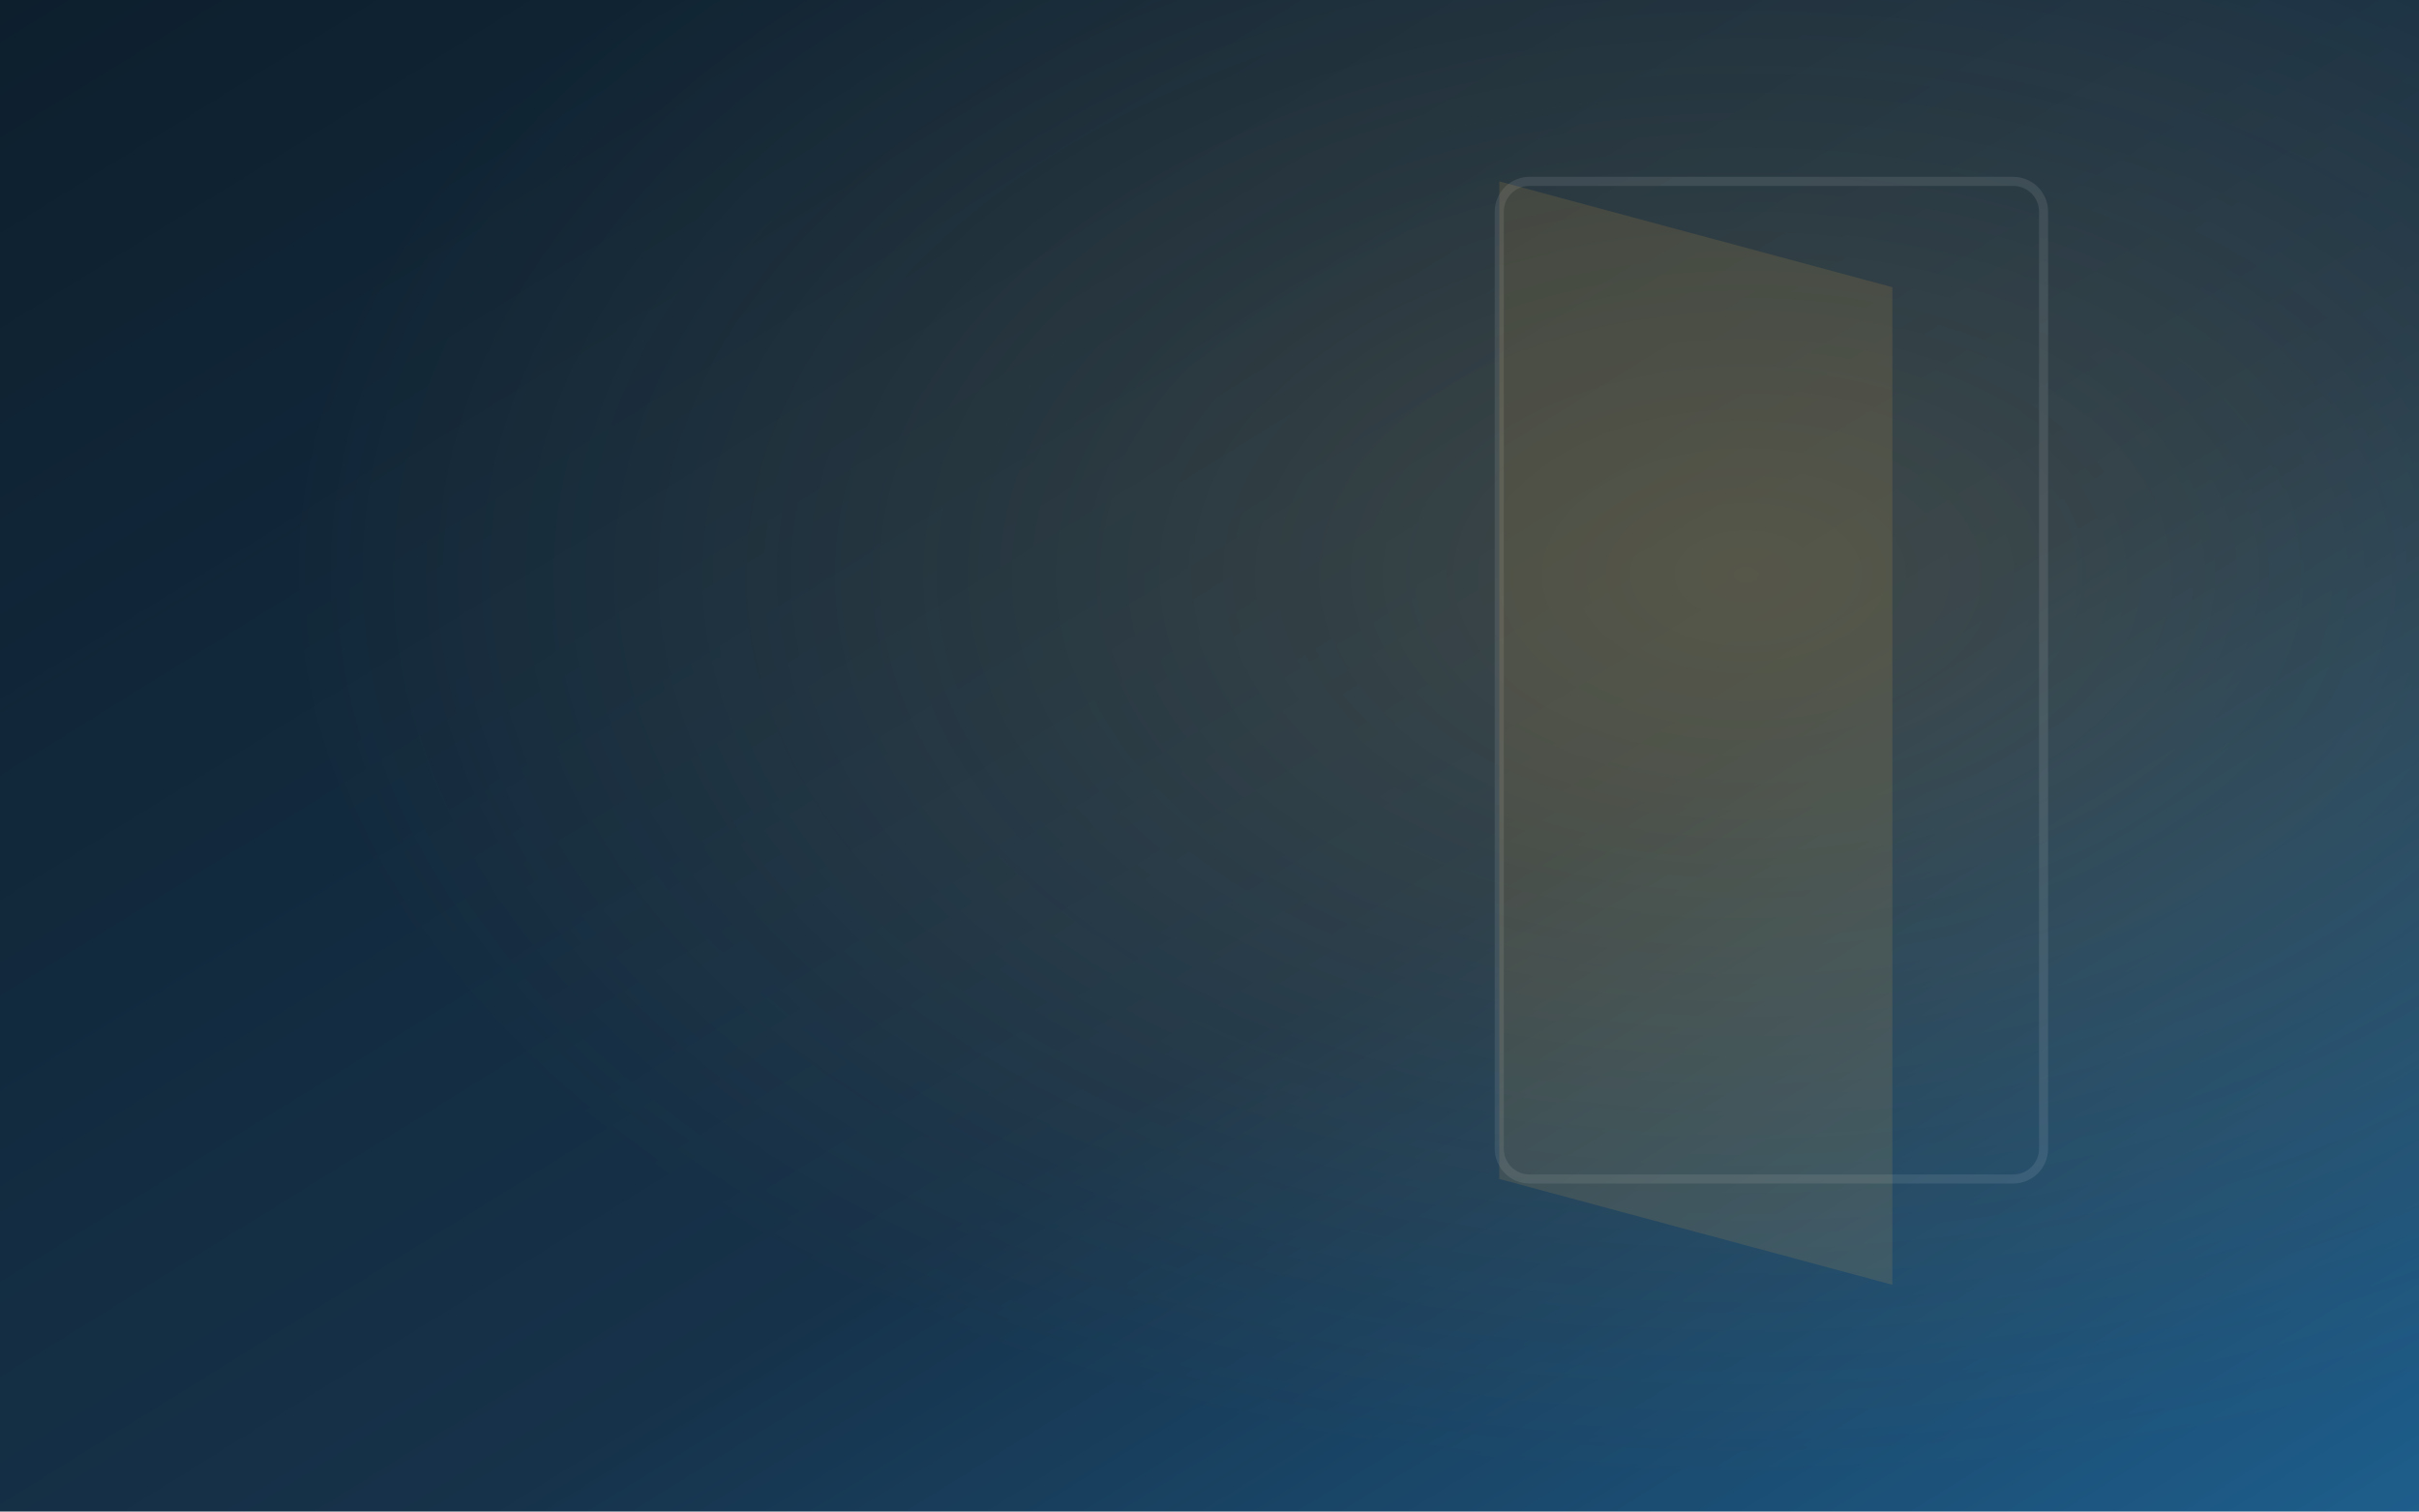
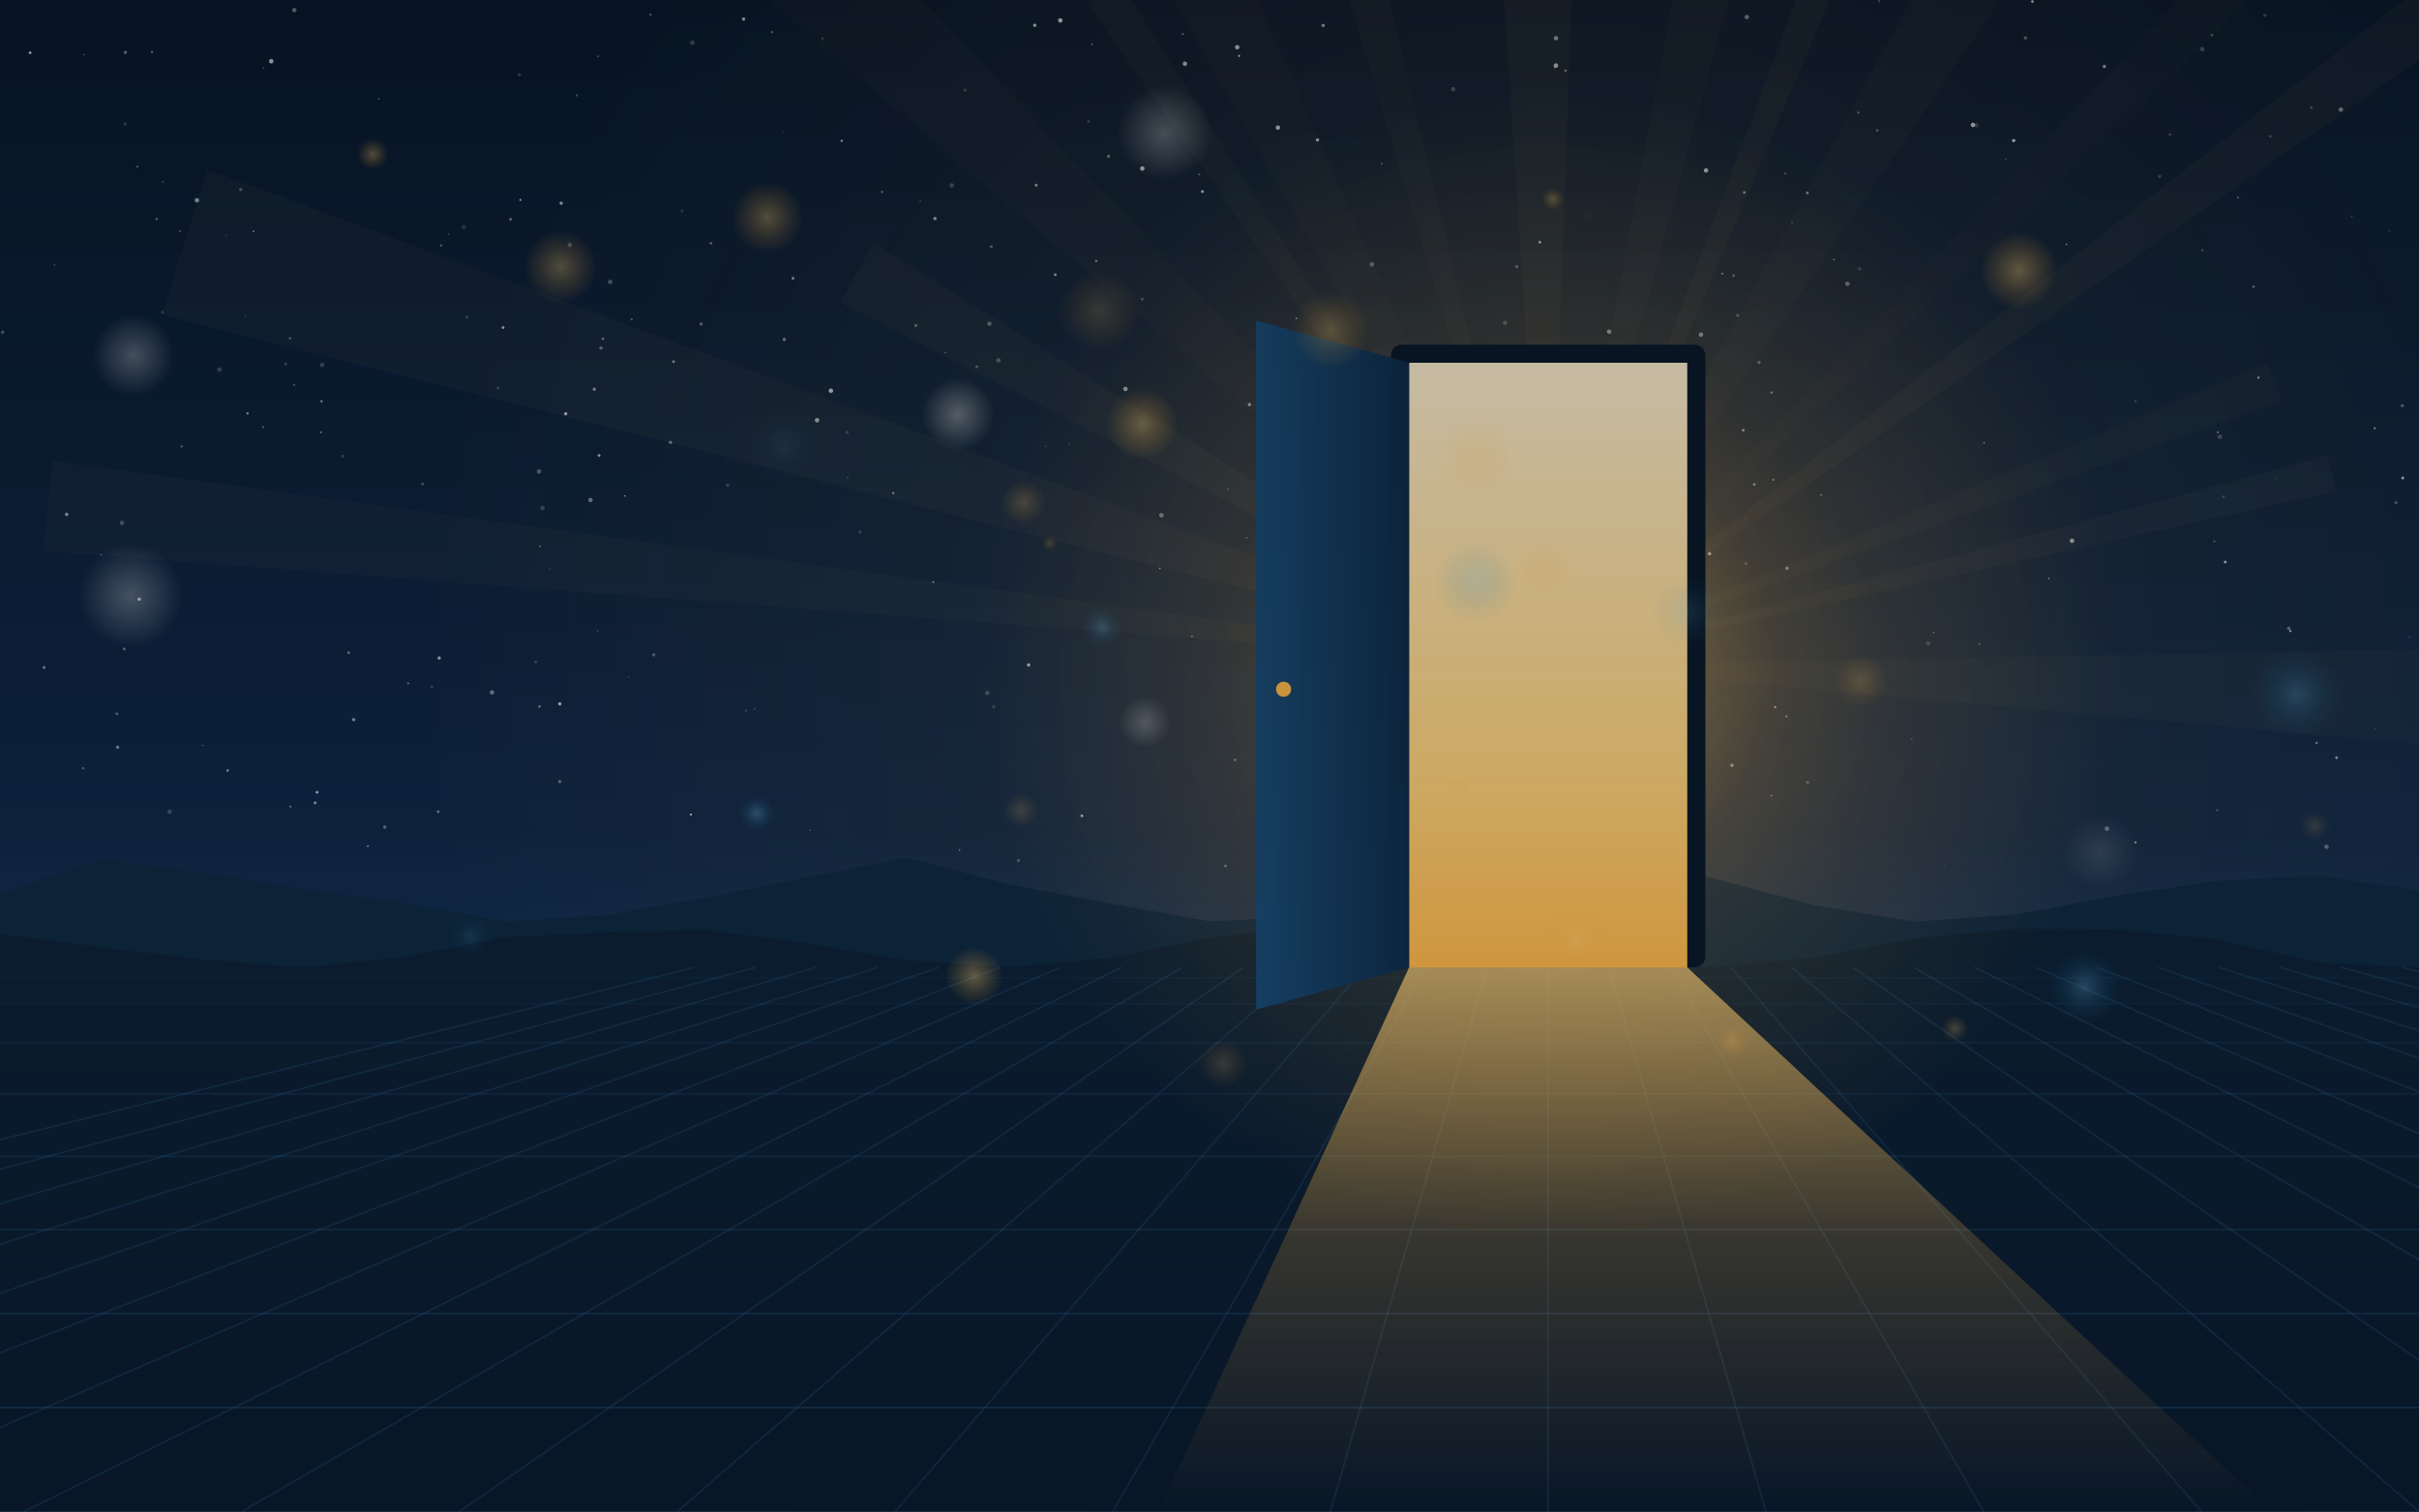
<svg xmlns="http://www.w3.org/2000/svg" width="1920" height="1200" viewBox="0 0 1920 1200">
  <defs>
-     <linearGradient id="g" x1="0" y1="0" x2="1" y2="1">
-       <stop offset="0" stop-color="#0d1f2d" />
-       <stop offset="0.6" stop-color="#16324a" />
-       <stop offset="1" stop-color="#1e5e8c" />
-     </linearGradient>
-     <radialGradient id="l" cx="0.72" cy="0.38" r="0.6">
-       <stop offset="0" stop-color="#ffb84c" stop-opacity="0.18" />
+     <linearGradient id="lg_bg" x1="0" y1="0" x2="1" y2="1">
+       <stop offset="0" stop-color="#2a78ad" />
+       <stop offset="1" stop-color="#16456e" />
+     </linearGradient>
+     <linearGradient id="lg_door" x1="0" y1="0" x2="1" y2="1">
+       <stop offset="0" stop-color="#ffd27a" />
+       <stop offset="1" stop-color="#f59e2a" />
+     </linearGradient>
+     <radialGradient id="bk_a">
+       <stop offset="0" stop-color="#ffd27a" stop-opacity="0.9" />
+       <stop offset="0.6" stop-color="#ffb84c" stop-opacity="0.35" />
      <stop offset="1" stop-color="#ffb84c" stop-opacity="0" />
    </radialGradient>
+     <radialGradient id="bk_t">
+       <stop offset="0" stop-color="#7fd3ff" stop-opacity="0.7" />
+       <stop offset="0.6" stop-color="#3a9bd1" stop-opacity="0.25" />
+       <stop offset="1" stop-color="#3a9bd1" stop-opacity="0" />
+     </radialGradient>
+     <radialGradient id="bk_w">
+       <stop offset="0" stop-color="#ffffff" stop-opacity="0.8" />
+       <stop offset="1" stop-color="#ffffff" stop-opacity="0" />
+     </radialGradient>
+     <linearGradient id="sky" x1="0" y1="0" x2="0" y2="1">
+       <stop offset="0" stop-color="#0a1a2e" />
+       <stop offset="0.55" stop-color="#10294a" />
+       <stop offset="1" stop-color="#1d5487" />
+     </linearGradient>
+     <radialGradient id="halo" gradientUnits="userSpaceOnUse" cx="1228.8" cy="552.0" r="900.0">
+       <stop offset="0" stop-color="#ffb84c" stop-opacity="0.26" />
+       <stop offset="0.3" stop-color="#ffb84c" stop-opacity="0.07" />
+       <stop offset="1" stop-color="#ffb84c" stop-opacity="0" />
+     </radialGradient>
+     <radialGradient id="dglow" gradientUnits="userSpaceOnUse" cx="1228.8" cy="528.0" r="456.0">
+       <stop offset="0" stop-color="#ffd27a" stop-opacity="0.55" />
+       <stop offset="0.4" stop-color="#ffb84c" stop-opacity="0.18" />
+       <stop offset="1" stop-color="#ffb84c" stop-opacity="0" />
+     </radialGradient>
+     <linearGradient id="floor" x1="0" y1="0" x2="0" y2="1">
+       <stop offset="0" stop-color="#0c2238" />
+       <stop offset="1" stop-color="#0a1a2e" />
+     </linearGradient>
+     <linearGradient id="opening" x1="0" y1="0" x2="0" y2="1">
+       <stop offset="0" stop-color="#fff1d2" />
+       <stop offset="0.7" stop-color="#ffd27a" />
+       <stop offset="1" stop-color="#ffb84c" />
+     </linearGradient>
+     <linearGradient id="beam" x1="0" y1="0" x2="0" y2="1">
+       <stop offset="0" stop-color="#ffd27a" stop-opacity="0.75" />
+       <stop offset="0.5" stop-color="#ffb84c" stop-opacity="0.22" />
+       <stop offset="1" stop-color="#ffb84c" stop-opacity="0" />
+     </linearGradient>
+     <linearGradient id="leaf" x1="0" y1="0" x2="1" y2="0">
+       <stop offset="0" stop-color="#1b4d78" />
+       <stop offset="1" stop-color="#0f2e4c" />
+     </linearGradient>
+     <linearGradient id="dimg" x1="0" y1="0" x2="0" y2="1">
+       <stop offset="0" stop-color="#000" stop-opacity="0.25" />
+       <stop offset="1" stop-color="#000" stop-opacity="0.15" />
+     </linearGradient>
  </defs>
-   <rect width="1920" height="1200" fill="url(#g)" />
-   <rect width="1920" height="1200" fill="url(#l)" />
-   <g opacity="0.10" fill="none" stroke="#f0f4f8" stroke-width="7.2">
-     <rect x="1190" y="144" width="432" height="792" rx="24" />
-   </g>
-   <polygon opacity="0.12" fill="#ffb84c" points="1190,144 1502,228 1502,1020 1190,936" />
+   <rect width="1920" height="1200" fill="url(#sky)" />
+   <circle cx="621.8" cy="104.3" r="0.67" fill="#ffffff" opacity="0.19" />
+   <circle cx="1028.9" cy="252.8" r="0.67" fill="#ffffff" opacity="0.70" />
+   <circle cx="412.2" cy="59.4" r="1.33" fill="#ffffff" opacity="0.19" />
+   <circle cx="174.2" cy="293.4" r="1.78" fill="#ffffff" opacity="0.22" />
+   <circle cx="428.6" cy="433.7" r="0.67" fill="#ffffff" opacity="0.50" />
+   <circle cx="761.6" cy="674.8" r="0.67" fill="#ffffff" opacity="0.48" />
+   <circle cx="255.7" cy="289.7" r="1.78" fill="#ffffff" opacity="0.22" />
+   <circle cx="592.3" cy="564.1" r="0.89" fill="#ffffff" opacity="0.21" />
+   <circle cx="1096.7" cy="129.9" r="0.67" fill="#ffffff" opacity="0.48" />
+   <circle cx="120.6" cy="41.2" r="0.89" fill="#ffffff" opacity="0.45" />
+   <circle cx="1020.9" cy="537.2" r="1.33" fill="#ffffff" opacity="0.50" />
+   <circle cx="870.1" cy="207.2" r="0.89" fill="#ffffff" opacity="0.57" />
+   <circle cx="468.7" cy="397.0" r="1.78" fill="#ffffff" opacity="0.45" />
+   <circle cx="659.5" cy="310.2" r="1.78" fill="#ffffff" opacity="0.74" />
+   <circle cx="226.7" cy="289.0" r="1.11" fill="#ffffff" opacity="0.24" />
+   <circle cx="938.8" cy="27.1" r="0.67" fill="#ffffff" opacity="0.61" />
+   <circle cx="1100.2" cy="605.1" r="1.11" fill="#ffffff" opacity="0.35" />
+   <circle cx="672.3" cy="343.3" r="1.33" fill="#ffffff" opacity="0.19" />
+   <circle cx="179.7" cy="186.6" r="0.67" fill="#ffffff" opacity="0.19" />
+   <circle cx="1346.9" cy="447.3" r="1.33" fill="#ffffff" opacity="0.32" />
+   <circle cx="740.7" cy="462.2" r="0.67" fill="#ffffff" opacity="0.71" />
+   <circle cx="682.5" cy="422.3" r="1.33" fill="#ffffff" opacity="0.19" />
+   <circle cx="1475.0" cy="89.4" r="0.89" fill="#ffffff" opacity="0.39" />
+   <circle cx="1760.3" cy="343.2" r="0.89" fill="#ffffff" opacity="0.42" />
+   <circle cx="1054.9" cy="610.6" r="1.33" fill="#ffffff" opacity="0.67" />
+   <circle cx="534.6" cy="287.1" r="1.11" fill="#ffffff" opacity="0.56" />
+   <circle cx="730.4" cy="159.5" r="0.67" fill="#ffffff" opacity="0.26" />
+   <circle cx="445.4" cy="161.3" r="1.33" fill="#ffffff" opacity="0.65" />
+   <circle cx="350.1" cy="194.9" r="0.89" fill="#ffffff" opacity="0.40" />
+   <circle cx="709.0" cy="391.5" r="0.89" fill="#ffffff" opacity="0.56" />
+   <circle cx="989.7" cy="426.9" r="0.67" fill="#ffffff" opacity="0.42" />
+   <circle cx="1672.3" cy="657.9" r="1.78" fill="#ffffff" opacity="0.39" />
+   <circle cx="766.0" cy="71.6" r="1.33" fill="#ffffff" opacity="0.19" />
+   <circle cx="129.3" cy="144.3" r="0.89" fill="#ffffff" opacity="0.22" />
+   <circle cx="1153.4" cy="70.8" r="1.78" fill="#ffffff" opacity="0.24" />
+   <circle cx="194.8" cy="251.3" r="0.67" fill="#ffffff" opacity="0.19" />
+   <circle cx="399.3" cy="260.0" r="1.11" fill="#ffffff" opacity="0.72" />
+   <circle cx="1156.4" cy="327.7" r="0.67" fill="#ffffff" opacity="0.66" />
+   <circle cx="1906.8" cy="322.1" r="1.33" fill="#ffffff" opacity="0.34" />
+   <circle cx="276.7" cy="518.2" r="1.11" fill="#ffffff" opacity="0.44" />
+   <circle cx="1328.7" cy="356.9" r="0.89" fill="#ffffff" opacity="0.72" />
+   <circle cx="1014.3" cy="101.3" r="1.78" fill="#ffffff" opacity="0.70" />
+   <circle cx="1455.6" cy="206.0" r="0.67" fill="#ffffff" opacity="0.57" />
+   <circle cx="501.3" cy="253.5" r="0.89" fill="#ffffff" opacity="0.36" />
+   <circle cx="427.8" cy="374.3" r="1.78" fill="#ffffff" opacity="0.35" />
+   <circle cx="428.2" cy="560.9" r="0.89" fill="#ffffff" opacity="0.63" />
+   <circle cx="1571.2" cy="511.4" r="0.89" fill="#ffffff" opacity="0.27" />
+   <circle cx="946.1" cy="505.3" r="0.67" fill="#ffffff" opacity="0.62" />
+   <circle cx="906.7" cy="133.8" r="1.78" fill="#ffffff" opacity="0.72" />
+   <circle cx="858.7" cy="647.7" r="1.11" fill="#ffffff" opacity="0.72" />
+   <circle cx="700.1" cy="152.4" r="0.89" fill="#ffffff" opacity="0.43" />
+   <circle cx="648.5" cy="333.6" r="1.78" fill="#ffffff" opacity="0.65" />
+   <circle cx="920.6" cy="451.3" r="0.67" fill="#ffffff" opacity="0.65" />
+   <circle cx="230.2" cy="268.6" r="0.89" fill="#ffffff" opacity="0.44" />
+   <circle cx="342.8" cy="545.5" r="1.11" fill="#ffffff" opacity="0.20" />
+   <circle cx="1816.6" cy="498.9" r="1.33" fill="#ffffff" opacity="0.39" />
+   <circle cx="1817.9" cy="501.0" r="0.89" fill="#ffffff" opacity="0.75" />
+   <circle cx="52.9" cy="408.4" r="1.33" fill="#ffffff" opacity="0.63" />
+   <circle cx="280.7" cy="571.3" r="1.33" fill="#ffffff" opacity="0.54" />
+   <circle cx="672.8" cy="379.2" r="0.89" fill="#ffffff" opacity="0.16" />
+   <circle cx="1534.8" cy="502.1" r="0.67" fill="#ffffff" opacity="0.47" />
+   <circle cx="1792.6" cy="299.8" r="0.89" fill="#ffffff" opacity="0.65" />
+   <circle cx="405.2" cy="174.1" r="1.11" fill="#ffffff" opacity="0.45" />
+   <circle cx="1466.3" cy="225.3" r="1.78" fill="#ffffff" opacity="0.40" />
+   <circle cx="251.7" cy="629.0" r="1.11" fill="#ffffff" opacity="0.69" />
+   <circle cx="1272.0" cy="563.4" r="1.78" fill="#ffffff" opacity="0.40" />
+   <circle cx="1762.0" cy="346.7" r="1.78" fill="#ffffff" opacity="0.24" />
+   <circle cx="980.3" cy="603.3" r="0.89" fill="#ffffff" opacity="0.52" />
+   <circle cx="1490.0" cy="103.5" r="0.89" fill="#ffffff" opacity="0.43" />
+   <circle cx="1392.4" cy="384.6" r="1.11" fill="#ffffff" opacity="0.56" />
+   <circle cx="1019.0" cy="333.5" r="0.67" fill="#ffffff" opacity="0.68" />
+   <circle cx="109.1" cy="132.2" r="0.67" fill="#ffffff" opacity="0.61" />
+   <circle cx="974.8" cy="388.3" r="0.67" fill="#ffffff" opacity="0.42" />
+   <circle cx="1176.1" cy="349.4" r="1.78" fill="#ffffff" opacity="0.27" />
+   <circle cx="532.2" cy="351.2" r="1.33" fill="#ffffff" opacity="0.45" />
+   <circle cx="475.5" cy="361.6" r="1.11" fill="#ffffff" opacity="0.70" />
+   <circle cx="1714.1" cy="140.0" r="1.33" fill="#ffffff" opacity="0.23" />
+   <circle cx="233.5" cy="305.6" r="0.67" fill="#ffffff" opacity="0.55" />
+   <circle cx="822.4" cy="147.0" r="1.11" fill="#ffffff" opacity="0.62" />
+   <circle cx="1722.3" cy="106.8" r="1.11" fill="#ffffff" opacity="0.24" />
+   <circle cx="1695.0" cy="668.8" r="0.89" fill="#ffffff" opacity="0.60" />
+   <circle cx="180.7" cy="611.7" r="0.89" fill="#ffffff" opacity="0.74" />
+   <circle cx="1598.3" cy="111.6" r="1.33" fill="#ffffff" opacity="0.75" />
+   <circle cx="775.3" cy="291.2" r="1.11" fill="#ffffff" opacity="0.34" />
+   <circle cx="1386.5" cy="13.5" r="1.78" fill="#ffffff" opacity="0.43" />
+   <circle cx="1350.1" cy="265.7" r="1.78" fill="#ffffff" opacity="0.52" />
+   <circle cx="983.5" cy="44.4" r="0.89" fill="#ffffff" opacity="0.73" />
+   <circle cx="201.2" cy="183.6" r="0.67" fill="#ffffff" opacity="0.69" />
+   <circle cx="348.6" cy="522.4" r="1.33" fill="#ffffff" opacity="0.66" />
+   <circle cx="1297.9" cy="653.9" r="1.33" fill="#ffffff" opacity="0.24" />
+   <circle cx="1764.8" cy="394.4" r="1.11" fill="#ffffff" opacity="0.20" />
+   <circle cx="110.5" cy="475.7" r="1.33" fill="#ffffff" opacity="0.69" />
+   <circle cx="516.3" cy="11.6" r="0.67" fill="#ffffff" opacity="0.63" />
+   <circle cx="160.8" cy="591.8" r="0.67" fill="#ffffff" opacity="0.31" />
+   <circle cx="233.6" cy="8.0" r="1.78" fill="#ffffff" opacity="0.40" />
+   <circle cx="1757.6" cy="429.7" r="0.67" fill="#ffffff" opacity="0.47" />
+   <circle cx="457.8" cy="75.7" r="0.89" fill="#ffffff" opacity="0.31" />
+   <circle cx="347.8" cy="644.4" r="1.11" fill="#ffffff" opacity="0.47" />
+   <circle cx="395.3" cy="308.1" r="0.89" fill="#ffffff" opacity="0.31" />
+   <circle cx="1543.1" cy="687.4" r="0.67" fill="#ffffff" opacity="0.16" />
+   <circle cx="1407.5" cy="380.9" r="0.89" fill="#ffffff" opacity="0.46" />
+   <circle cx="471.7" cy="309.0" r="1.33" fill="#ffffff" opacity="0.54" />
+   <circle cx="1048.1" cy="614.3" r="1.78" fill="#ffffff" opacity="0.33" />
+   <circle cx="413.1" cy="158.7" r="0.89" fill="#ffffff" opacity="0.65" />
+   <circle cx="1356.9" cy="439.6" r="1.33" fill="#ffffff" opacity="0.74" />
+   <circle cx="1885.2" cy="578.5" r="0.67" fill="#ffffff" opacity="0.19" />
+   <circle cx="1422.5" cy="176.7" r="0.89" fill="#ffffff" opacity="0.18" />
+   <circle cx="1277.2" cy="263.3" r="1.78" fill="#ffffff" opacity="0.55" />
+   <circle cx="541.3" cy="167.4" r="1.11" fill="#ffffff" opacity="0.18" />
+   <circle cx="355.9" cy="186.0" r="0.67" fill="#ffffff" opacity="0.31" />
+   <circle cx="1846.6" cy="672.3" r="1.78" fill="#ffffff" opacity="0.34" />
+   <circle cx="66.1" cy="609.9" r="0.89" fill="#ffffff" opacity="0.36" />
+   <circle cx="2.1" cy="263.8" r="1.33" fill="#ffffff" opacity="0.32" />
+   <circle cx="1259.6" cy="171.5" r="0.67" fill="#ffffff" opacity="0.20" />
+   <circle cx="1568.7" cy="99.4" r="1.78" fill="#ffffff" opacity="0.18" />
+   <circle cx="43.2" cy="210.3" r="0.89" fill="#ffffff" opacity="0.20" />
+   <circle cx="1838.7" cy="589.8" r="0.89" fill="#ffffff" opacity="0.54" />
+   <circle cx="1374.7" cy="607.6" r="1.33" fill="#ffffff" opacity="0.61" />
+   <circle cx="1383.7" cy="341.6" r="1.11" fill="#ffffff" opacity="0.58" />
+   <circle cx="1235.0" cy="30.3" r="1.78" fill="#ffffff" opacity="0.53" />
+   <circle cx="1409.0" cy="561.4" r="0.89" fill="#ffffff" opacity="0.70" />
+   <circle cx="1445.5" cy="392.9" r="0.67" fill="#ffffff" opacity="0.65" />
+   <circle cx="1121.4" cy="617.1" r="0.89" fill="#ffffff" opacity="0.20" />
+   <circle cx="80.4" cy="440.4" r="0.67" fill="#ffffff" opacity="0.38" />
+   <circle cx="866.7" cy="35.1" r="0.67" fill="#ffffff" opacity="0.53" />
+   <circle cx="1306.9" cy="338.2" r="0.67" fill="#ffffff" opacity="0.42" />
+   <circle cx="134.6" cy="644.5" r="1.78" fill="#ffffff" opacity="0.21" />
+   <circle cx="1009.9" cy="515.4" r="1.33" fill="#ffffff" opacity="0.30" />
+   <circle cx="142.9" cy="183.6" r="0.89" fill="#ffffff" opacity="0.29" />
+   <circle cx="1247.9" cy="318.2" r="1.33" fill="#ffffff" opacity="0.20" />
+   <circle cx="1748.1" cy="198.6" r="0.67" fill="#ffffff" opacity="0.52" />
+   <circle cx="1234.1" cy="53.5" r="0.89" fill="#ffffff" opacity="0.35" />
+   <circle cx="1250.9" cy="478.9" r="1.78" fill="#ffffff" opacity="0.49" />
+   <circle cx="23.9" cy="41.9" r="1.11" fill="#ffffff" opacity="0.73" />
+   <circle cx="191.1" cy="150.5" r="1.33" fill="#ffffff" opacity="0.32" />
+   <circle cx="991.7" cy="321.2" r="1.33" fill="#ffffff" opacity="0.61" />
+   <circle cx="1907.1" cy="379.5" r="1.11" fill="#ffffff" opacity="0.74" />
+   <circle cx="1797.6" cy="12.1" r="1.33" fill="#ffffff" opacity="0.20" />
+   <circle cx="972.7" cy="687.5" r="1.11" fill="#ffffff" opacity="0.38" />
+   <circle cx="1759.8" cy="643.2" r="0.67" fill="#ffffff" opacity="0.50" />
+   <circle cx="272.1" cy="362.2" r="1.11" fill="#ffffff" opacity="0.23" />
+   <circle cx="1574.8" cy="351.6" r="0.67" fill="#ffffff" opacity="0.57" />
+   <circle cx="444.3" cy="620.5" r="1.33" fill="#ffffff" opacity="0.39" />
+   <circle cx="305.4" cy="656.6" r="1.33" fill="#ffffff" opacity="0.39" />
+   <circle cx="1396.2" cy="287.7" r="1.33" fill="#ffffff" opacity="0.34" />
+   <circle cx="1613.2" cy="1.2" r="1.11" fill="#ffffff" opacity="0.65" />
+   <circle cx="230.5" cy="640.3" r="0.67" fill="#ffffff" opacity="0.69" />
+   <circle cx="556.5" cy="257.3" r="1.33" fill="#ffffff" opacity="0.38" />
+   <circle cx="1670.3" cy="52.8" r="1.33" fill="#ffffff" opacity="0.60" />
+   <circle cx="1640.2" cy="194.0" r="0.67" fill="#ffffff" opacity="0.65" />
+   <circle cx="548.4" cy="646.7" r="0.89" fill="#ffffff" opacity="0.73" />
+   <circle cx="837.6" cy="218.1" r="1.11" fill="#ffffff" opacity="0.62" />
+   <circle cx="821.3" cy="20.1" r="1.33" fill="#ffffff" opacity="0.70" />
+   <circle cx="1806.1" cy="379.6" r="0.67" fill="#ffffff" opacity="0.18" />
+   <circle cx="1406.1" cy="311.6" r="0.89" fill="#ffffff" opacity="0.54" />
+   <circle cx="549.5" cy="33.9" r="1.78" fill="#ffffff" opacity="0.23" />
+   <circle cx="906.6" cy="237.5" r="1.11" fill="#ffffff" opacity="0.30" />
+   <circle cx="1418.4" cy="451.2" r="1.33" fill="#ffffff" opacity="0.54" />
+   <circle cx="577.6" cy="385.2" r="1.33" fill="#ffffff" opacity="0.22" />
+   <circle cx="1235.0" cy="52.0" r="1.78" fill="#ffffff" opacity="0.69" />
+   <circle cx="954.4" cy="152.1" r="1.11" fill="#ffffff" opacity="0.75" />
+   <circle cx="863.9" cy="96.5" r="0.89" fill="#ffffff" opacity="0.30" />
+   <circle cx="335.4" cy="384.2" r="1.11" fill="#ffffff" opacity="0.29" />
+   <circle cx="496.0" cy="393.7" r="0.67" fill="#ffffff" opacity="0.60" />
+   <circle cx="792.5" cy="286.1" r="1.78" fill="#ffffff" opacity="0.28" />
+   <circle cx="518.9" cy="519.9" r="1.33" fill="#ffffff" opacity="0.32" />
+   <circle cx="1858.0" cy="87.0" r="1.78" fill="#ffffff" opacity="0.47" />
+   <circle cx="1517.4" cy="586.6" r="0.67" fill="#ffffff" opacity="0.31" />
+   <circle cx="477.0" cy="276.3" r="1.33" fill="#ffffff" opacity="0.41" />
+   <circle cx="599.1" cy="562.9" r="0.67" fill="#ffffff" opacity="0.23" />
+   <circle cx="816.4" cy="527.9" r="1.33" fill="#ffffff" opacity="0.73" />
+   <circle cx="940.5" cy="50.6" r="1.78" fill="#ffffff" opacity="0.66" />
+   <circle cx="1866.7" cy="171.7" r="0.67" fill="#ffffff" opacity="0.28" />
+   <circle cx="292.0" cy="671.8" r="0.67" fill="#ffffff" opacity="0.71" />
+   <circle cx="1385.7" cy="447.4" r="1.33" fill="#ffffff" opacity="0.20" />
+   <circle cx="1491.6" cy="0.9" r="0.89" fill="#ffffff" opacity="0.29" />
+   <circle cx="1766.2" cy="446.2" r="1.11" fill="#ffffff" opacity="0.73" />
+   <circle cx="1202.8" cy="365.1" r="1.33" fill="#ffffff" opacity="0.57" />
+   <circle cx="215.3" cy="48.6" r="1.78" fill="#ffffff" opacity="0.72" />
+   <circle cx="368.1" cy="180.3" r="1.78" fill="#ffffff" opacity="0.15" />
+   <circle cx="1032.0" cy="688.7" r="1.11" fill="#ffffff" opacity="0.73" />
+   <circle cx="1237.6" cy="610.9" r="1.33" fill="#ffffff" opacity="0.47" />
+   <circle cx="1050.2" cy="20.2" r="1.33" fill="#ffffff" opacity="0.57" />
+   <circle cx="590.2" cy="15.1" r="1.33" fill="#ffffff" opacity="0.68" />
+   <circle cx="1242.6" cy="56.1" r="0.89" fill="#ffffff" opacity="0.55" />
+   <circle cx="1776.3" cy="156.8" r="0.67" fill="#ffffff" opacity="0.57" />
+   <circle cx="1379.2" cy="250.4" r="1.33" fill="#ffffff" opacity="0.27" />
+   <circle cx="1530.4" cy="510.9" r="1.78" fill="#ffffff" opacity="0.19" />
+   <circle cx="951.7" cy="138.5" r="0.89" fill="#ffffff" opacity="0.29" />
+   <circle cx="425.2" cy="525.6" r="1.11" fill="#ffffff" opacity="0.22" />
+   <circle cx="1197.3" cy="421.7" r="0.89" fill="#ffffff" opacity="0.44" />
+   <circle cx="1748.0" cy="39.0" r="1.78" fill="#ffffff" opacity="0.24" />
+   <circle cx="755.4" cy="147.2" r="1.78" fill="#ffffff" opacity="0.24" />
+   <circle cx="99.5" cy="41.6" r="1.33" fill="#ffffff" opacity="0.42" />
+   <circle cx="1367.1" cy="217.2" r="0.67" fill="#ffffff" opacity="0.75" />
+   <circle cx="1788.7" cy="227.6" r="0.89" fill="#ffffff" opacity="0.54" />
+   <circle cx="1007.6" cy="323.2" r="1.11" fill="#ffffff" opacity="0.55" />
+   <circle cx="726.9" cy="258.4" r="1.11" fill="#ffffff" opacity="0.42" />
+   <circle cx="209.2" cy="54.1" r="0.67" fill="#ffffff" opacity="0.36" />
+   <circle cx="1834.6" cy="85.5" r="0.89" fill="#ffffff" opacity="0.38" />
+   <circle cx="1476.0" cy="213.4" r="1.33" fill="#ffffff" opacity="0.20" />
+   <circle cx="1354.1" cy="135.3" r="1.78" fill="#ffffff" opacity="0.70" />
+   <circle cx="370.6" cy="251.8" r="1.33" fill="#ffffff" opacity="0.17" />
+   <circle cx="788.7" cy="561.1" r="1.33" fill="#ffffff" opacity="0.17" />
+   <circle cx="66.9" cy="43.3" r="0.67" fill="#ffffff" opacity="0.30" />
+   <circle cx="1434.8" cy="621.1" r="1.11" fill="#ffffff" opacity="0.37" />
+   <circle cx="643.1" cy="659.2" r="0.67" fill="#ffffff" opacity="0.31" />
+   <circle cx="1375.9" cy="218.8" r="1.11" fill="#ffffff" opacity="0.33" />
+   <circle cx="1385.4" cy="411.7" r="0.67" fill="#ffffff" opacity="0.16" />
+   <circle cx="449.0" cy="328.5" r="1.33" fill="#ffffff" opacity="0.72" />
+   <circle cx="742.1" cy="173.5" r="1.33" fill="#ffffff" opacity="0.64" />
+   <circle cx="254.8" cy="343.2" r="0.67" fill="#ffffff" opacity="0.63" />
+   <circle cx="1417.9" cy="568.7" r="0.89" fill="#ffffff" opacity="0.51" />
+   <circle cx="629.4" cy="220.9" r="1.11" fill="#ffffff" opacity="0.62" />
+   <circle cx="1143.8" cy="353.8" r="1.33" fill="#ffffff" opacity="0.60" />
+   <circle cx="474.8" cy="44.7" r="0.67" fill="#ffffff" opacity="0.44" />
+   <circle cx="1045.7" cy="111.1" r="1.33" fill="#ffffff" opacity="0.68" />
+   <circle cx="1896.6" cy="183.1" r="0.67" fill="#ffffff" opacity="0.28" />
+   <circle cx="808.4" cy="683.2" r="1.33" fill="#ffffff" opacity="0.25" />
+   <circle cx="255.2" cy="318.6" r="0.89" fill="#ffffff" opacity="0.60" />
+   <circle cx="1626.2" cy="459.3" r="0.67" fill="#ffffff" opacity="0.62" />
+   <circle cx="564.3" cy="193.1" r="1.11" fill="#ffffff" opacity="0.37" />
+   <circle cx="1417.1" cy="137.7" r="0.89" fill="#ffffff" opacity="0.26" />
+   <circle cx="452.2" cy="194.5" r="1.78" fill="#ffffff" opacity="0.26" />
+   <circle cx="124.4" cy="173.9" r="0.89" fill="#ffffff" opacity="0.45" />
+   <circle cx="444.3" cy="558.8" r="1.33" fill="#ffffff" opacity="0.74" />
+   <circle cx="196.5" cy="328.2" r="0.89" fill="#ffffff" opacity="0.65" />
+   <circle cx="1755.6" cy="27.9" r="1.11" fill="#ffffff" opacity="0.29" />
+   <circle cx="96.8" cy="415.1" r="1.78" fill="#ffffff" opacity="0.27" />
+   <circle cx="144.2" cy="354.4" r="0.89" fill="#ffffff" opacity="0.42" />
+   <circle cx="499.1" cy="537.6" r="0.67" fill="#ffffff" opacity="0.21" />
+   <circle cx="1144.6" cy="428.5" r="0.89" fill="#ffffff" opacity="0.17" />
+   <circle cx="652.8" cy="30.5" r="1.11" fill="#ffffff" opacity="0.17" />
+   <circle cx="1405.9" cy="631.7" r="0.67" fill="#ffffff" opacity="0.64" />
+   <circle cx="785.3" cy="257.0" r="1.78" fill="#ffffff" opacity="0.34" />
+   <circle cx="390.5" cy="549.7" r="1.78" fill="#ffffff" opacity="0.44" />
+   <circle cx="783.7" cy="550.1" r="1.78" fill="#ffffff" opacity="0.24" />
+   <circle cx="1025.3" cy="451.4" r="1.33" fill="#ffffff" opacity="0.57" />
+   <circle cx="786.8" cy="195.8" r="1.11" fill="#ffffff" opacity="0.40" />
+   <circle cx="98.6" cy="515.2" r="1.11" fill="#ffffff" opacity="0.40" />
+   <circle cx="35.0" cy="529.9" r="1.11" fill="#ffffff" opacity="0.54" />
+   <circle cx="750.2" cy="279.9" r="0.67" fill="#ffffff" opacity="0.41" />
+   <circle cx="300.6" cy="78.5" r="0.67" fill="#ffffff" opacity="0.39" />
+   <circle cx="1695.0" cy="318.6" r="0.89" fill="#ffffff" opacity="0.23" />
+   <circle cx="99.3" cy="98.5" r="1.33" fill="#ffffff" opacity="0.20" />
+   <circle cx="1194.6" cy="256.3" r="1.78" fill="#ffffff" opacity="0.25" />
+   <circle cx="668.1" cy="111.8" r="0.89" fill="#ffffff" opacity="0.71" />
+   <circle cx="208.9" cy="339.0" r="0.89" fill="#ffffff" opacity="0.33" />
+   <circle cx="1607.6" cy="30.1" r="1.33" fill="#ffffff" opacity="0.34" />
+   <circle cx="1166.7" cy="439.9" r="0.67" fill="#ffffff" opacity="0.69" />
+   <circle cx="1191.1" cy="569.9" r="0.89" fill="#ffffff" opacity="0.53" />
+   <circle cx="1644.6" cy="429.3" r="1.78" fill="#ffffff" opacity="0.66" />
+   <circle cx="1592.0" cy="126.5" r="0.89" fill="#ffffff" opacity="0.18" />
+   <circle cx="1802.0" cy="108.2" r="1.11" fill="#ffffff" opacity="0.22" />
+   <circle cx="474.4" cy="501.0" r="0.89" fill="#ffffff" opacity="0.17" />
+   <circle cx="1079.7" cy="523.6" r="0.67" fill="#ffffff" opacity="0.55" />
+   <circle cx="622.5" cy="269.5" r="1.33" fill="#ffffff" opacity="0.48" />
+   <circle cx="1203.9" cy="211.7" r="1.33" fill="#ffffff" opacity="0.33" />
+   <circle cx="478.6" cy="269.0" r="1.11" fill="#ffffff" opacity="0.42" />
+   <circle cx="841.6" cy="16.2" r="1.78" fill="#ffffff" opacity="0.74" />
+   <circle cx="893.3" cy="308.8" r="1.78" fill="#ffffff" opacity="0.62" />
+   <circle cx="879.9" cy="124.1" r="1.33" fill="#ffffff" opacity="0.39" />
+   <circle cx="128.9" cy="247.8" r="1.11" fill="#ffffff" opacity="0.21" />
+   <circle cx="848.6" cy="352.6" r="0.67" fill="#ffffff" opacity="0.17" />
+   <circle cx="250.1" cy="637.4" r="1.11" fill="#ffffff" opacity="0.62" />
+   <circle cx="982.0" cy="37.5" r="1.78" fill="#ffffff" opacity="0.69" />
+   <circle cx="1253.3" cy="542.1" r="0.67" fill="#ffffff" opacity="0.66" />
+   <circle cx="1912.6" cy="506.0" r="0.67" fill="#ffffff" opacity="0.27" />
+   <circle cx="1884.9" cy="340.0" r="0.89" fill="#ffffff" opacity="0.56" />
+   <circle cx="1384.5" cy="152.8" r="1.11" fill="#ffffff" opacity="0.52" />
+   <circle cx="484.3" cy="223.8" r="1.78" fill="#ffffff" opacity="0.31" />
+   <circle cx="1566.0" cy="99.2" r="1.78" fill="#ffffff" opacity="0.73" />
+   <circle cx="921.8" cy="409.1" r="1.78" fill="#ffffff" opacity="0.45" />
+   <circle cx="612.6" cy="25.5" r="0.89" fill="#ffffff" opacity="0.39" />
+   <circle cx="1222.2" cy="192.3" r="1.11" fill="#ffffff" opacity="0.69" />
+   <circle cx="324.0" cy="542.5" r="0.67" fill="#ffffff" opacity="0.61" />
+   <circle cx="93.3" cy="593.2" r="1.33" fill="#ffffff" opacity="0.48" />
+   <circle cx="1113.7" cy="610.0" r="0.67" fill="#ffffff" opacity="0.30" />
+   <circle cx="1028.5" cy="592.1" r="1.11" fill="#ffffff" opacity="0.31" />
+   <circle cx="1901.8" cy="399.1" r="1.11" fill="#ffffff" opacity="0.35" />
+   <circle cx="156.3" cy="159.0" r="1.78" fill="#ffffff" opacity="0.60" />
+   <circle cx="92.7" cy="566.7" r="1.11" fill="#ffffff" opacity="0.34" />
+   <circle cx="1854.6" cy="601.5" r="1.11" fill="#ffffff" opacity="0.59" />
+   <circle cx="1434.5" cy="153.2" r="1.11" fill="#ffffff" opacity="0.52" />
+   <circle cx="829.9" cy="354.4" r="0.67" fill="#ffffff" opacity="0.23" />
+   <circle cx="436.3" cy="451.4" r="0.67" fill="#ffffff" opacity="0.18" />
+   <circle cx="1088.9" cy="209.9" r="1.78" fill="#ffffff" opacity="0.36" />
+   <circle cx="430.6" cy="403.4" r="1.78" fill="#ffffff" opacity="0.23" />
+   <rect width="1920" height="1200" fill="url(#halo)" />
+   <polygon points="0,1200.0 0.0,709.6 80.0,682.2 160.0,692.7 240.0,706.1 320.0,716.6 400.0,731.4 480.0,726.7 560.0,712.9 640.0,696.6 720.0,680.8 800.0,702.0 880.0,717.0 960.0,731.4 1040.0,727.6 1120.0,703.2 1200.0,680.2 1280.0,682.6 1360.0,697.2 1440.0,718.7 1520.0,731.6 1600.0,726.0 1680.0,711.0 1760.0,699.3 1840.0,695.3 1920.0,706.7 1920,1200.0" fill="#0f2a44" />
+   <polygon points="0,1200.0 0.0,741.6 80.0,752.1 160.0,761.7 240.0,767.9 320.0,760.0 400.0,744.2 480.0,740.4 560.0,738.2 640.0,748.9 720.0,762.6 800.0,767.9 880.0,760.5 960.0,744.4 1040.0,735.2 1120.0,743.8 1200.0,748.2 1280.0,762.0 1360.0,767.9 1440.0,760.1 1520.0,745.0 1600.0,737.3 1680.0,738.1 1760.0,745.9 1840.0,764.3 1920.0,767.8 1920,1200.0" fill="#0c2238" />
+   <rect x="0" y="768.0" width="1920" height="432.0" fill="url(#floor)" />
+   <line x1="551.4" y1="768.0" x2="-1190.4" y2="1200" stroke="#3a7fb8" stroke-width="1.4" opacity="0.18" />
+   <line x1="599.8" y1="768.0" x2="-1017.6" y2="1200" stroke="#3a7fb8" stroke-width="1.4" opacity="0.18" />
+   <line x1="648.2" y1="768.0" x2="-844.8" y2="1200" stroke="#3a7fb8" stroke-width="1.4" opacity="0.18" />
+   <line x1="696.6" y1="768.0" x2="-672.0" y2="1200" stroke="#3a7fb8" stroke-width="1.4" opacity="0.18" />
+   <line x1="745.0" y1="768.0" x2="-499.2" y2="1200" stroke="#3a7fb8" stroke-width="1.4" opacity="0.18" />
+   <line x1="793.3" y1="768.0" x2="-326.4" y2="1200" stroke="#3a7fb8" stroke-width="1.4" opacity="0.18" />
+   <line x1="841.7" y1="768.0" x2="-153.6" y2="1200" stroke="#3a7fb8" stroke-width="1.4" opacity="0.18" />
+   <line x1="890.1" y1="768.0" x2="19.2" y2="1200" stroke="#3a7fb8" stroke-width="1.4" opacity="0.18" />
+   <line x1="938.5" y1="768.0" x2="192.0" y2="1200" stroke="#3a7fb8" stroke-width="1.4" opacity="0.18" />
+   <line x1="986.9" y1="768.0" x2="364.8" y2="1200" stroke="#3a7fb8" stroke-width="1.4" opacity="0.18" />
+   <line x1="1035.3" y1="768.0" x2="537.6" y2="1200" stroke="#3a7fb8" stroke-width="1.4" opacity="0.18" />
+   <line x1="1083.6" y1="768.0" x2="710.4" y2="1200" stroke="#3a7fb8" stroke-width="1.4" opacity="0.18" />
+   <line x1="1132.0" y1="768.0" x2="883.2" y2="1200" stroke="#3a7fb8" stroke-width="1.4" opacity="0.18" />
+   <line x1="1180.4" y1="768.0" x2="1056.0" y2="1200" stroke="#3a7fb8" stroke-width="1.4" opacity="0.18" />
+   <line x1="1228.8" y1="768.0" x2="1228.8" y2="1200" stroke="#3a7fb8" stroke-width="1.4" opacity="0.18" />
+   <line x1="1277.2" y1="768.0" x2="1401.6" y2="1200" stroke="#3a7fb8" stroke-width="1.4" opacity="0.18" />
+   <line x1="1325.6" y1="768.0" x2="1574.4" y2="1200" stroke="#3a7fb8" stroke-width="1.4" opacity="0.18" />
+   <line x1="1374.0" y1="768.0" x2="1747.2" y2="1200" stroke="#3a7fb8" stroke-width="1.4" opacity="0.18" />
+   <line x1="1422.3" y1="768.0" x2="1920.0" y2="1200" stroke="#3a7fb8" stroke-width="1.4" opacity="0.18" />
+   <line x1="1470.7" y1="768.0" x2="2092.8" y2="1200" stroke="#3a7fb8" stroke-width="1.4" opacity="0.18" />
+   <line x1="1519.1" y1="768.0" x2="2265.6" y2="1200" stroke="#3a7fb8" stroke-width="1.4" opacity="0.18" />
+   <line x1="1567.5" y1="768.0" x2="2438.4" y2="1200" stroke="#3a7fb8" stroke-width="1.4" opacity="0.18" />
+   <line x1="1615.9" y1="768.0" x2="2611.2" y2="1200" stroke="#3a7fb8" stroke-width="1.4" opacity="0.18" />
+   <line x1="1664.3" y1="768.0" x2="2784.0" y2="1200" stroke="#3a7fb8" stroke-width="1.4" opacity="0.18" />
+   <line x1="1712.6" y1="768.0" x2="2956.8" y2="1200" stroke="#3a7fb8" stroke-width="1.4" opacity="0.18" />
+   <line x1="1761.0" y1="768.0" x2="3129.6" y2="1200" stroke="#3a7fb8" stroke-width="1.4" opacity="0.18" />
+   <line x1="1809.4" y1="768.0" x2="3302.4" y2="1200" stroke="#3a7fb8" stroke-width="1.4" opacity="0.18" />
+   <line x1="1857.8" y1="768.0" x2="3475.2" y2="1200" stroke="#3a7fb8" stroke-width="1.4" opacity="0.18" />
+   <line x1="1906.2" y1="768.0" x2="3648.0" y2="1200" stroke="#3a7fb8" stroke-width="1.4" opacity="0.18" />
+   <line x1="0" y1="776.3" x2="1920" y2="776.3" stroke="#3a7fb8" stroke-width="1.4" opacity="0.08" />
+   <line x1="0" y1="796.8" x2="1920" y2="796.8" stroke="#3a7fb8" stroke-width="1.4" opacity="0.10" />
+   <line x1="0" y1="827.8" x2="1920" y2="827.8" stroke="#3a7fb8" stroke-width="1.4" opacity="0.12" />
+   <line x1="0" y1="868.4" x2="1920" y2="868.4" stroke="#3a7fb8" stroke-width="1.4" opacity="0.14" />
+   <line x1="0" y1="918.0" x2="1920" y2="918.0" stroke="#3a7fb8" stroke-width="1.4" opacity="0.16" />
+   <line x1="0" y1="976.2" x2="1920" y2="976.2" stroke="#3a7fb8" stroke-width="1.4" opacity="0.18" />
+   <line x1="0" y1="1042.8" x2="1920" y2="1042.8" stroke="#3a7fb8" stroke-width="1.4" opacity="0.20" />
+   <line x1="0" y1="1117.5" x2="1920" y2="1117.5" stroke="#3a7fb8" stroke-width="1.4" opacity="0.22" />
+   <polygon points="1228.8,528.0 34.3,437.6 41.8,365.9" fill="#ffd27a" opacity="0.031" />
+   <polygon points="1228.8,528.0 128.7,249.8 164.4,134.5" fill="#ffd27a" opacity="0.039" />
+   <polygon points="1228.8,528.0 666.7,240.2 693.5,192.9" fill="#ffd27a" opacity="0.032" />
+   <polygon points="1228.8,528.0 353.7,-218.7 440.7,-310.0" fill="#ffd27a" opacity="0.022" />
+   <polygon points="1228.8,528.0 580.2,-405.2 625.6,-435.2" fill="#ffd27a" opacity="0.028" />
+   <polygon points="1228.8,528.0 668.4,-468.0 771.3,-519.3" fill="#ffd27a" opacity="0.020" />
+   <polygon points="1228.8,528.0 900.0,-572.9 961.3,-589.4" fill="#ffd27a" opacity="0.025" />
+   <polygon points="1228.8,528.0 1174.0,-297.9 1257.8,-299.2" fill="#ffd27a" opacity="0.038" />
+   <polygon points="1228.8,528.0 1432.4,-558.0 1517.8,-538.4" fill="#ffd27a" opacity="0.027" />
+   <polygon points="1228.8,528.0 1439.6,-37.8 1464.1,-28.1" fill="#ffd27a" opacity="0.039" />
+   <polygon points="1228.8,528.0 1770.6,-464.6 1864.1,-407.5" fill="#ffd27a" opacity="0.025" />
+   <polygon points="1228.8,528.0 1874.9,-153.6 1910.6,-117.8" fill="#ffd27a" opacity="0.016" />
+   <polygon points="1228.8,528.0 1997.2,-69.2 2027.9,-27.5" fill="#ffd27a" opacity="0.039" />
+   <polygon points="1228.8,528.0 1799.1,288.6 1810.7,318.3" fill="#ffd27a" opacity="0.031" />
+   <polygon points="1228.8,528.0 1847.6,361.8 1854.4,389.9" fill="#ffd27a" opacity="0.036" />
+   <polygon points="1228.8,528.0 1948.3,515.0 1945.4,593.0" fill="#ffd27a" opacity="0.028" />
+   <rect width="1920" height="1200" fill="url(#dglow)" />
+   <polygon points="1118.4,768.0 1339.2,768.0 1802.9,1200 919.7,1200" fill="url(#beam)" />
+   <rect x="1104.0" y="273.6" width="249.6" height="494.4" rx="8.6" fill="#0a1a2b" />
+   <rect x="1118.4" y="288.0" width="220.8" height="480.0" fill="url(#opening)" />
+   <polygon points="1118.4,288.0 997.0,254.4 997.0,801.6 1118.4,768.0" fill="url(#leaf)" />
+   <circle cx="1018.8" cy="547.2" r="6.0" fill="#ffb84c" />
+   <circle cx="1666.8" cy="676.4" r="29.5" fill="url(#bk_w)" opacity="0.16" />
+   <circle cx="295.9" cy="122.4" r="12.5" fill="url(#bk_a)" opacity="0.43" />
+   <circle cx="609.1" cy="172.7" r="28.3" fill="url(#bk_a)" opacity="0.42" />
+   <circle cx="621.8" cy="354.4" r="28.8" fill="url(#bk_t)" opacity="0.13" />
+   <circle cx="600.6" cy="645.7" r="14.3" fill="url(#bk_t)" opacity="0.47" />
+   <circle cx="1170.9" cy="461.6" r="33.4" fill="url(#bk_t)" opacity="0.35" />
+   <circle cx="833.3" cy="431.2" r="6.0" fill="url(#bk_a)" opacity="0.25" />
+   <circle cx="1056.4" cy="262.3" r="31.0" fill="url(#bk_a)" opacity="0.34" />
+   <circle cx="874.6" cy="498.1" r="15.5" fill="url(#bk_t)" opacity="0.41" />
+   <circle cx="103.8" cy="473.0" r="41.2" fill="url(#bk_w)" opacity="0.38" />
+   <circle cx="1823.0" cy="551.1" r="35.5" fill="url(#bk_t)" opacity="0.34" />
+   <circle cx="1551.7" cy="816.6" r="10.7" fill="url(#bk_a)" opacity="0.31" />
+   <circle cx="1232.6" cy="158.1" r="8.9" fill="url(#bk_a)" opacity="0.36" />
+   <circle cx="812.5" cy="399.1" r="18.0" fill="url(#bk_a)" opacity="0.28" />
+   <circle cx="760.2" cy="328.8" r="28.8" fill="url(#bk_w)" opacity="0.46" />
+   <circle cx="773.3" cy="774.9" r="23.4" fill="url(#bk_a)" opacity="0.48" />
+   <circle cx="1156.8" cy="625.3" r="9.5" fill="url(#bk_a)" opacity="0.25" />
+   <circle cx="373.4" cy="743.5" r="17.0" fill="url(#bk_t)" opacity="0.18" />
+   <circle cx="1477.0" cy="540.8" r="21.1" fill="url(#bk_a)" opacity="0.25" />
+   <circle cx="1339.8" cy="485.9" r="28.7" fill="url(#bk_t)" opacity="0.23" />
+   <circle cx="1602.4" cy="214.7" r="31.0" fill="url(#bk_a)" opacity="0.49" />
+   <circle cx="1172.5" cy="363.7" r="31.7" fill="url(#bk_a)" opacity="0.24" />
+   <circle cx="1837.2" cy="655.7" r="11.8" fill="url(#bk_a)" opacity="0.18" />
+   <circle cx="445.0" cy="211.9" r="29.3" fill="url(#bk_a)" opacity="0.42" />
+   <circle cx="872.6" cy="246.7" r="32.1" fill="url(#bk_a)" opacity="0.23" />
+   <circle cx="924.4" cy="105.7" r="37.7" fill="url(#bk_w)" opacity="0.38" />
+   <circle cx="1225.2" cy="451.8" r="23.4" fill="url(#bk_a)" opacity="0.22" />
+   <circle cx="105.9" cy="282.1" r="32.3" fill="url(#bk_w)" opacity="0.39" />
+   <circle cx="1251.6" cy="745.7" r="26.7" fill="url(#bk_a)" opacity="0.38" />
+   <circle cx="906.5" cy="336.4" r="28.7" fill="url(#bk_a)" opacity="0.46" />
+   <circle cx="810.5" cy="643.3" r="13.8" fill="url(#bk_a)" opacity="0.22" />
+   <circle cx="908.8" cy="573.4" r="20.6" fill="url(#bk_w)" opacity="0.32" />
+   <circle cx="1654.8" cy="783.0" r="29.4" fill="url(#bk_t)" opacity="0.42" />
+   <circle cx="970.7" cy="844.5" r="19.3" fill="url(#bk_a)" opacity="0.22" />
+   <circle cx="1374.9" cy="826.6" r="12.9" fill="url(#bk_a)" opacity="0.32" />
+   <rect width="1920" height="1200" fill="url(#dimg)" />
</svg>
